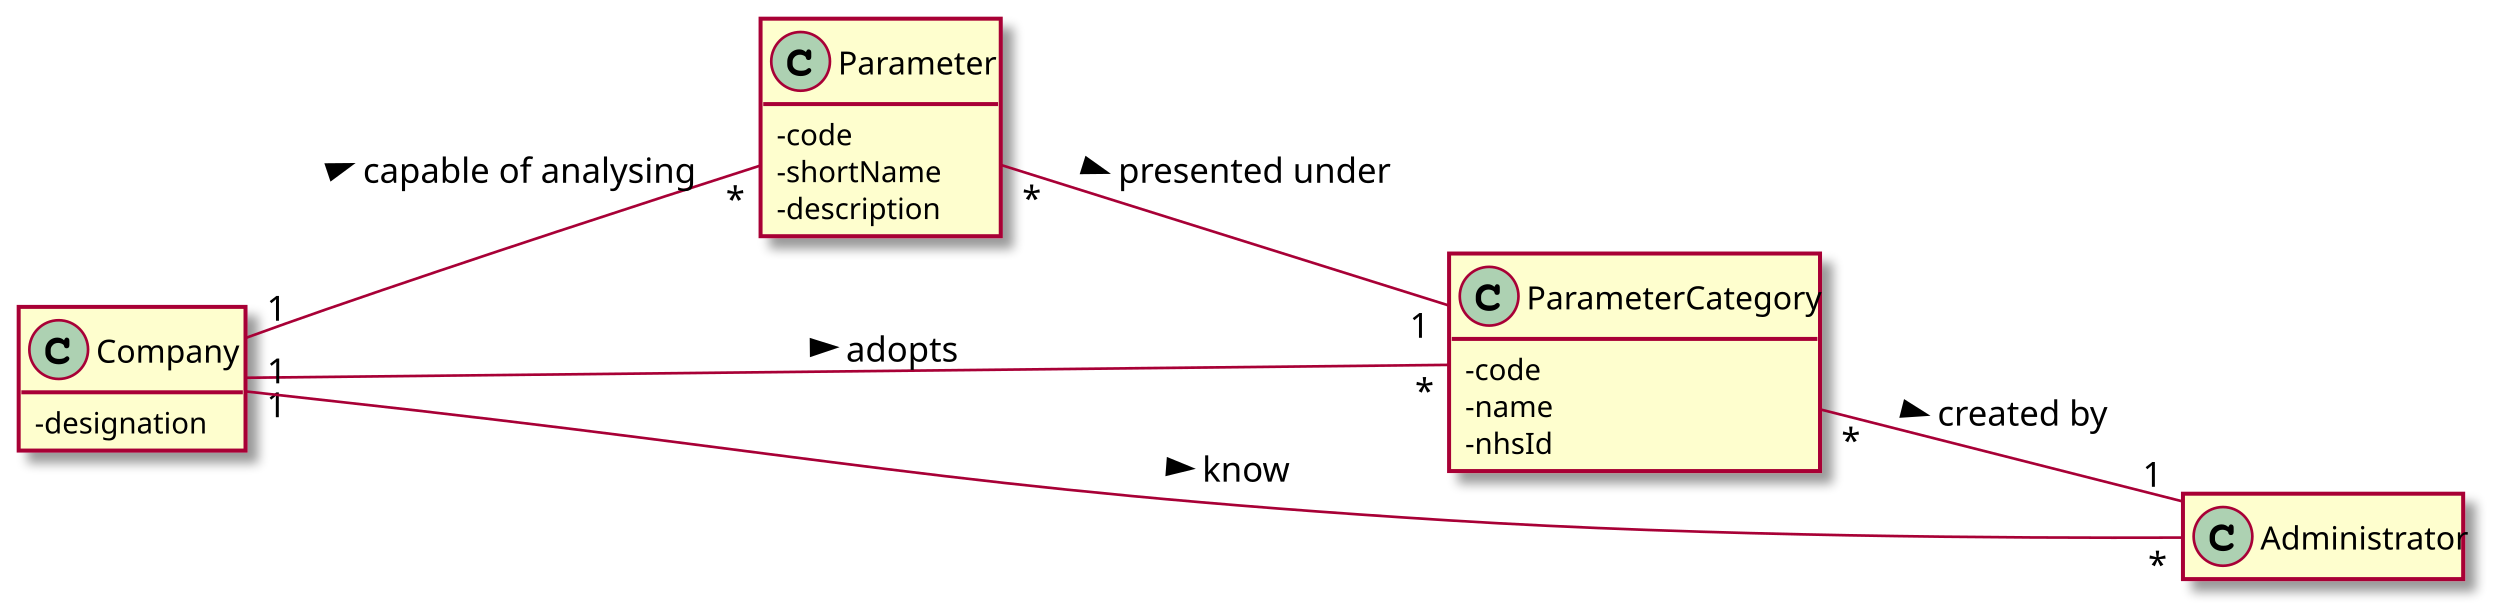
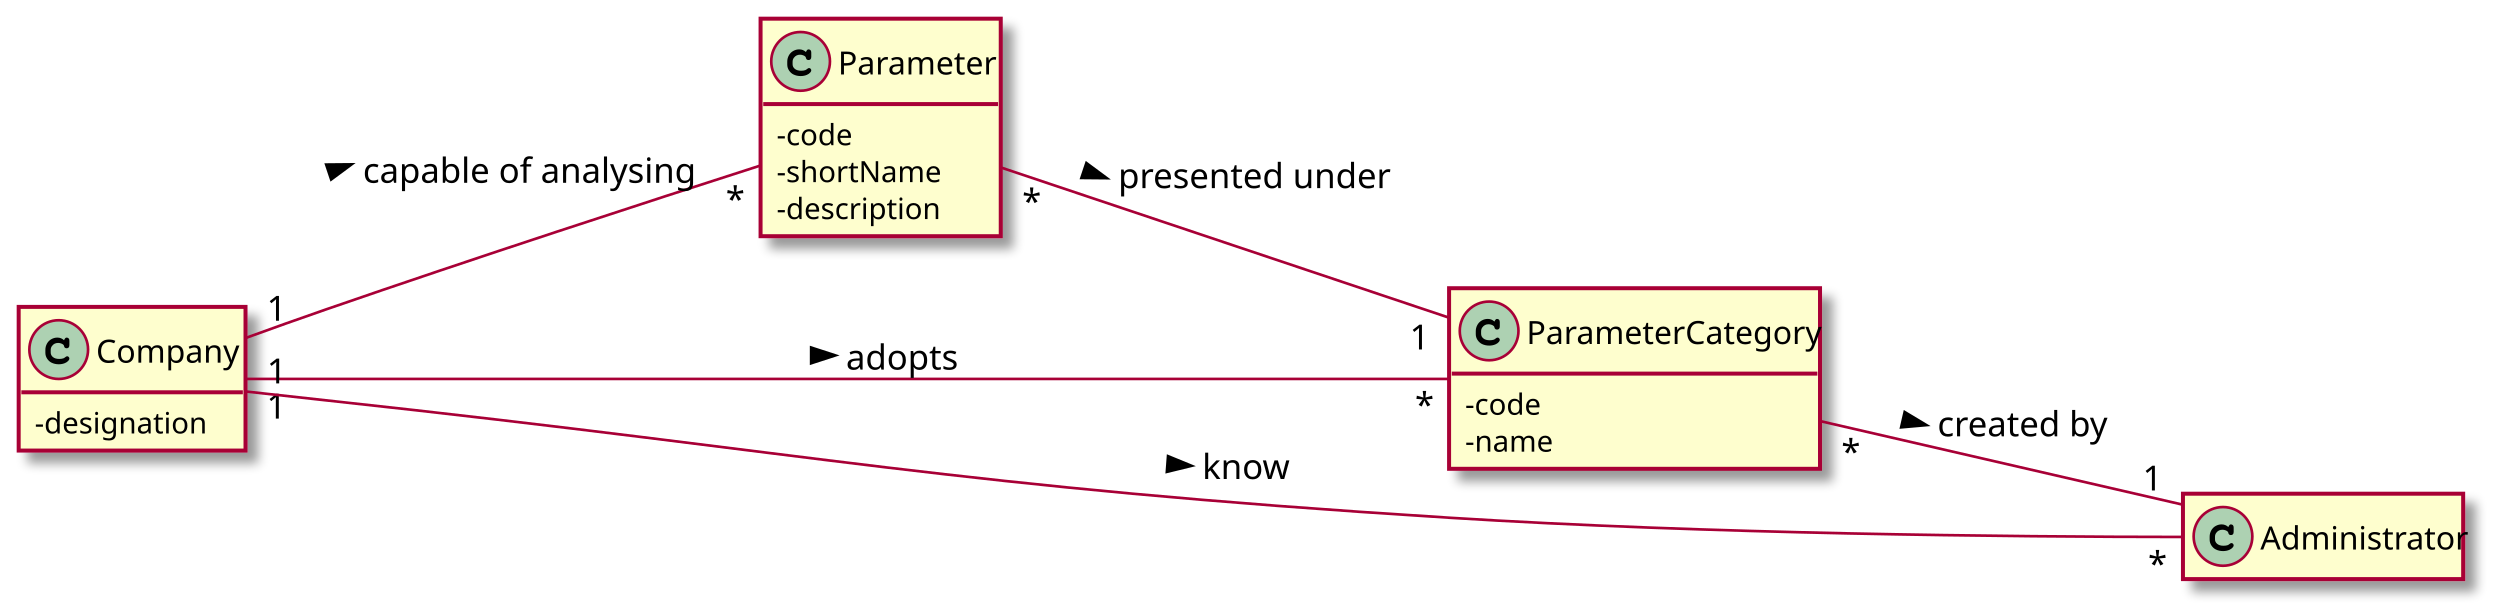
<svg xmlns="http://www.w3.org/2000/svg" contentScriptType="application/ecmascript" contentStyleType="text/css" height="288.75px" preserveAspectRatio="none" style="width:1171px;height:288px;" version="1.1" viewBox="0 0 1171 288" width="1171.25px" zoomAndPan="magnify">
  <defs>
-     <filter height="300%" id="f57lgungfd7pd" width="300%" x="-1" y="-1">
+     <filter height="300%" id="fd1ze98jhieil" width="300%" x="-1" y="-1">
      <feGaussianBlur result="blurOut" stdDeviation="2.5" />
      <feColorMatrix in="blurOut" result="blurOut2" type="matrix" values="0 0 0 0 0 0 0 0 0 0 0 0 0 0 0 0 0 0 .4 0" />
      <feOffset dx="5.0" dy="5.0" in="blurOut2" result="blurOut3" />
      <feBlend in="SourceGraphic" in2="blurOut3" mode="normal" />
    </filter>
  </defs>
  <g>
-     <rect codeLine="7" fill="#FEFECE" filter="url(#f57lgungfd7pd)" height="67.295" id="Company" style="stroke:#A80036;stroke-width:1.875;" width="106.25" x="8.75" y="143.75" />
+     <rect codeLine="7" fill="#FEFECE" filter="url(#fd1ze98jhieil)" height="67.295" id="Company" style="stroke:#A80036;stroke-width:1.875;" width="106.25" x="8.75" y="143.75" />
    <ellipse cx="27.5" cy="163.75" fill="#ADD1B2" rx="13.75" ry="13.75" style="stroke:#A80036;stroke-width:1.25;" />
    <path d="M30,159.375 Q30.254,158.75 30.547,158.438 Q30.84,158.125 31.172,158.125 Q31.758,158.125 32.129,158.477 Q32.5,158.828 32.5,159.648 L32.5,161.602 Q32.5,162.422 32.148,162.773 Q31.797,163.125 31.25,163.125 Q30.762,163.125 30.449,162.91 Q30.137,162.695 30,162.129 Q29.941,161.738 29.727,161.523 Q29.336,161.113 28.633,160.879 Q27.93,160.625 27.227,160.625 Q26.348,160.625 25.605,160.977 Q24.883,161.328 24.316,162.109 Q23.75,162.891 23.75,163.965 L23.75,165.117 Q23.75,166.406 24.805,167.266 Q25.859,168.125 27.734,168.125 Q28.848,168.125 29.629,167.871 Q30.078,167.734 30.586,167.285 Q30.918,167.031 31.094,166.953 Q31.27,166.875 31.484,166.875 Q31.895,166.875 32.188,167.207 Q32.5,167.519 32.5,167.969 Q32.5,168.398 32.07,168.906 Q31.445,169.648 30.449,170.059 Q29.141,170.625 27.539,170.625 Q25.664,170.625 24.16,169.883 Q22.949,169.297 22.09,168.027 Q21.25,166.758 21.25,165.254 L21.25,163.887 Q21.25,162.324 21.992,160.957 Q22.754,159.59 24.062,158.867 Q25.391,158.125 26.875,158.125 Q27.773,158.125 28.555,158.438 Q29.336,158.75 30,159.375 Z " fill="#000000" />
    <text fill="#000000" font-family="sans-serif" font-size="15" lengthAdjust="spacing" textLength="66.25" x="45" y="169.888">Company</text>
    <line style="stroke:#A80036;stroke-width:1.875;" x1="10" x2="113.75" y1="183.75" y2="183.75" />
    <text fill="#000000" font-family="sans-serif" font-size="13.75" lengthAdjust="spacing" textLength="73.75" x="16.25" y="203.024">-designation</text>
-     <rect codeLine="11" fill="#FEFECE" filter="url(#f57lgungfd7pd)" height="101.885" id="Parameter" style="stroke:#A80036;stroke-width:1.875;" width="112.5" x="356.25" y="8.75" />
+     <rect codeLine="11" fill="#FEFECE" filter="url(#fd1ze98jhieil)" height="101.885" id="Parameter" style="stroke:#A80036;stroke-width:1.875;" width="112.5" x="356.25" y="8.75" />
    <ellipse cx="375" cy="28.75" fill="#ADD1B2" rx="13.75" ry="13.75" style="stroke:#A80036;stroke-width:1.25;" />
    <path d="M377.5,24.375 Q377.754,23.75 378.047,23.438 Q378.34,23.125 378.672,23.125 Q379.258,23.125 379.629,23.477 Q380,23.828 380,24.648 L380,26.602 Q380,27.422 379.648,27.773 Q379.297,28.125 378.75,28.125 Q378.262,28.125 377.949,27.91 Q377.637,27.695 377.5,27.129 Q377.441,26.738 377.227,26.523 Q376.836,26.113 376.133,25.879 Q375.43,25.625 374.727,25.625 Q373.848,25.625 373.106,25.977 Q372.383,26.328 371.816,27.109 Q371.25,27.891 371.25,28.965 L371.25,30.117 Q371.25,31.406 372.305,32.266 Q373.359,33.125 375.234,33.125 Q376.348,33.125 377.129,32.871 Q377.578,32.734 378.086,32.285 Q378.418,32.031 378.594,31.953 Q378.769,31.875 378.984,31.875 Q379.394,31.875 379.688,32.207 Q380,32.52 380,32.969 Q380,33.398 379.57,33.906 Q378.945,34.648 377.949,35.059 Q376.641,35.625 375.039,35.625 Q373.164,35.625 371.66,34.883 Q370.449,34.297 369.59,33.027 Q368.75,31.758 368.75,30.254 L368.75,28.887 Q368.75,27.324 369.492,25.957 Q370.254,24.59 371.562,23.867 Q372.891,23.125 374.375,23.125 Q375.273,23.125 376.055,23.438 Q376.836,23.75 377.5,24.375 Z " fill="#000000" />
    <text fill="#000000" font-family="sans-serif" font-size="15" lengthAdjust="spacing" textLength="72.5" x="392.5" y="34.888">Parameter</text>
    <line style="stroke:#A80036;stroke-width:1.875;" x1="357.5" x2="467.5" y1="48.75" y2="48.75" />
    <text fill="#000000" font-family="sans-serif" font-size="13.75" lengthAdjust="spacing" textLength="35" x="363.75" y="68.024">-code</text>
    <text fill="#000000" font-family="sans-serif" font-size="13.75" lengthAdjust="spacing" textLength="70" x="363.75" y="85.319">-shortName</text>
    <text fill="#000000" font-family="sans-serif" font-size="13.75" lengthAdjust="spacing" textLength="71.25" x="363.75" y="102.614">-description</text>
-     <rect codeLine="17" fill="#FEFECE" filter="url(#f57lgungfd7pd)" height="101.885" id="ParameterCategory" style="stroke:#A80036;stroke-width:1.875;" width="173.75" x="678.75" y="118.75" />
-     <ellipse cx="697.5" cy="138.75" fill="#ADD1B2" rx="13.75" ry="13.75" style="stroke:#A80036;stroke-width:1.25;" />
-     <path d="M700,134.375 Q700.254,133.75 700.547,133.438 Q700.84,133.125 701.172,133.125 Q701.758,133.125 702.129,133.477 Q702.5,133.828 702.5,134.648 L702.5,136.602 Q702.5,137.422 702.148,137.773 Q701.797,138.125 701.25,138.125 Q700.762,138.125 700.449,137.91 Q700.137,137.695 700,137.129 Q699.941,136.738 699.727,136.523 Q699.336,136.113 698.633,135.879 Q697.93,135.625 697.227,135.625 Q696.348,135.625 695.606,135.977 Q694.883,136.328 694.316,137.109 Q693.75,137.891 693.75,138.965 L693.75,140.117 Q693.75,141.406 694.805,142.266 Q695.859,143.125 697.734,143.125 Q698.848,143.125 699.629,142.871 Q700.078,142.734 700.586,142.285 Q700.918,142.031 701.094,141.953 Q701.269,141.875 701.484,141.875 Q701.894,141.875 702.188,142.207 Q702.5,142.519 702.5,142.969 Q702.5,143.398 702.07,143.906 Q701.445,144.648 700.449,145.059 Q699.141,145.625 697.539,145.625 Q695.664,145.625 694.16,144.883 Q692.949,144.297 692.09,143.027 Q691.25,141.758 691.25,140.254 L691.25,138.887 Q691.25,137.324 691.992,135.957 Q692.754,134.59 694.062,133.867 Q695.391,133.125 696.875,133.125 Q697.773,133.125 698.555,133.438 Q699.336,133.75 700,134.375 Z " fill="#000000" />
-     <text fill="#000000" font-family="sans-serif" font-size="15" lengthAdjust="spacing" textLength="133.75" x="715" y="144.888">ParameterCategory</text>
-     <line style="stroke:#A80036;stroke-width:1.875;" x1="680" x2="851.25" y1="158.75" y2="158.75" />
-     <text fill="#000000" font-family="sans-serif" font-size="13.75" lengthAdjust="spacing" textLength="35" x="686.25" y="178.024">-code</text>
-     <text fill="#000000" font-family="sans-serif" font-size="13.75" lengthAdjust="spacing" textLength="37.5" x="686.25" y="195.319">-name</text>
-     <text fill="#000000" font-family="sans-serif" font-size="13.75" lengthAdjust="spacing" textLength="37.5" x="686.25" y="212.613">-nhsId</text>
-     <rect codeLine="23" fill="#FEFECE" filter="url(#f57lgungfd7pd)" height="40" id="Administrator" style="stroke:#A80036;stroke-width:1.875;" width="131.25" x="1022.5" y="231.25" />
+     <rect codeLine="17" fill="#FEFECE" filter="url(#fd1ze98jhieil)" height="84.59" id="ParameterCategory" style="stroke:#A80036;stroke-width:1.875;" width="173.75" x="678.75" y="135" />
+     <ellipse cx="697.5" cy="155" fill="#ADD1B2" rx="13.75" ry="13.75" style="stroke:#A80036;stroke-width:1.25;" />
+     <path d="M700,150.625 Q700.254,150 700.547,149.688 Q700.84,149.375 701.172,149.375 Q701.758,149.375 702.129,149.727 Q702.5,150.078 702.5,150.898 L702.5,152.852 Q702.5,153.672 702.148,154.023 Q701.797,154.375 701.25,154.375 Q700.762,154.375 700.449,154.16 Q700.137,153.945 700,153.379 Q699.941,152.988 699.727,152.773 Q699.336,152.363 698.633,152.129 Q697.93,151.875 697.227,151.875 Q696.348,151.875 695.606,152.227 Q694.883,152.578 694.316,153.359 Q693.75,154.141 693.75,155.215 L693.75,156.367 Q693.75,157.656 694.805,158.516 Q695.859,159.375 697.734,159.375 Q698.848,159.375 699.629,159.121 Q700.078,158.984 700.586,158.535 Q700.918,158.281 701.094,158.203 Q701.269,158.125 701.484,158.125 Q701.894,158.125 702.188,158.457 Q702.5,158.769 702.5,159.219 Q702.5,159.648 702.07,160.156 Q701.445,160.898 700.449,161.309 Q699.141,161.875 697.539,161.875 Q695.664,161.875 694.16,161.133 Q692.949,160.547 692.09,159.277 Q691.25,158.008 691.25,156.504 L691.25,155.137 Q691.25,153.574 691.992,152.207 Q692.754,150.84 694.062,150.117 Q695.391,149.375 696.875,149.375 Q697.773,149.375 698.555,149.688 Q699.336,150 700,150.625 Z " fill="#000000" />
+     <text fill="#000000" font-family="sans-serif" font-size="15" lengthAdjust="spacing" textLength="133.75" x="715" y="161.138">ParameterCategory</text>
+     <line style="stroke:#A80036;stroke-width:1.875;" x1="680" x2="851.25" y1="175" y2="175" />
+     <text fill="#000000" font-family="sans-serif" font-size="13.75" lengthAdjust="spacing" textLength="35" x="686.25" y="194.274">-code</text>
+     <text fill="#000000" font-family="sans-serif" font-size="13.75" lengthAdjust="spacing" textLength="37.5" x="686.25" y="211.569">-name</text>
+     <rect codeLine="22" fill="#FEFECE" filter="url(#fd1ze98jhieil)" height="40" id="Administrator" style="stroke:#A80036;stroke-width:1.875;" width="131.25" x="1022.5" y="231.25" />
    <ellipse cx="1041.25" cy="251.25" fill="#ADD1B2" rx="13.75" ry="13.75" style="stroke:#A80036;stroke-width:1.25;" />
    <path d="M1043.75,246.875 Q1044.004,246.25 1044.297,245.938 Q1044.59,245.625 1044.922,245.625 Q1045.508,245.625 1045.879,245.977 Q1046.25,246.328 1046.25,247.148 L1046.25,249.102 Q1046.25,249.922 1045.898,250.273 Q1045.547,250.625 1045,250.625 Q1044.512,250.625 1044.199,250.41 Q1043.887,250.195 1043.75,249.629 Q1043.691,249.238 1043.477,249.023 Q1043.086,248.613 1042.383,248.379 Q1041.68,248.125 1040.977,248.125 Q1040.098,248.125 1039.355,248.477 Q1038.633,248.828 1038.066,249.609 Q1037.5,250.391 1037.5,251.465 L1037.5,252.617 Q1037.5,253.906 1038.555,254.766 Q1039.609,255.625 1041.484,255.625 Q1042.598,255.625 1043.379,255.371 Q1043.828,255.234 1044.336,254.785 Q1044.668,254.531 1044.844,254.453 Q1045.02,254.375 1045.234,254.375 Q1045.645,254.375 1045.938,254.707 Q1046.25,255.019 1046.25,255.469 Q1046.25,255.898 1045.82,256.406 Q1045.195,257.148 1044.199,257.559 Q1042.891,258.125 1041.289,258.125 Q1039.414,258.125 1037.91,257.383 Q1036.699,256.797 1035.84,255.527 Q1035,254.258 1035,252.754 L1035,251.387 Q1035,249.824 1035.742,248.457 Q1036.504,247.09 1037.812,246.367 Q1039.141,245.625 1040.625,245.625 Q1041.523,245.625 1042.305,245.938 Q1043.086,246.25 1043.75,246.875 Z " fill="#000000" />
    <text fill="#000000" font-family="sans-serif" font-size="15" lengthAdjust="spacing" textLength="91.25" x="1058.75" y="257.388">Administrator</text>
-     <path codeLine="27" d="M115.013,158.312 C127.275,153.863 140.325,149.213 152.5,145 C222.438,120.8 303.562,94.425 356.062,77.575 " fill="none" id="Company-Parameter" style="stroke:#A80036;stroke-width:1.25;" />
-     <polygon fill="#000000" points="164.676,76.985,152.789,77.092,155.122,84.059,164.676,76.985" style="stroke:#000000;stroke-width:1.25;" />
+     <path codeLine="26" d="M115.013,158.325 C127.275,153.875 140.325,149.213 152.5,145 C222.438,120.8 303.562,94.425 356.062,77.575 " fill="none" id="Company-Parameter" style="stroke:#A80036;stroke-width:1.25;" />
+     <polygon fill="#000000" points="164.676,76.984,152.789,77.092,155.122,84.059,164.676,76.984" style="stroke:#000000;stroke-width:1.25;" />
    <text fill="#000000" font-family="sans-serif" font-size="16.25" lengthAdjust="spacing" textLength="147.5" x="170" y="85.619">capable of analysing</text>
-     <text fill="#000000" font-family="sans-serif" font-size="16.25" lengthAdjust="spacing" textLength="8.75" x="124.897" y="150.22">1</text>
+     <text fill="#000000" font-family="sans-serif" font-size="16.25" lengthAdjust="spacing" textLength="8.75" x="124.897" y="150.235">1</text>
    <text fill="#000000" font-family="sans-serif" font-size="16.25" lengthAdjust="spacing" textLength="6.25" x="339.947" y="99.098">*</text>
-     <path codeLine="28" d="M115.263,176.938 C235.088,175.662 531.087,172.488 678.337,170.912 " fill="none" id="Company-ParameterCategory" style="stroke:#A80036;stroke-width:1.25;" />
-     <polygon fill="#000000" points="391.25,162.653,379.905,159.1,379.983,166.447,391.25,162.653" style="stroke:#000000;stroke-width:1.25;" />
-     <text fill="#000000" font-family="sans-serif" font-size="16.25" lengthAdjust="spacing" textLength="48.75" x="396.25" y="169.369">adopts</text>
-     <text fill="#000000" font-family="sans-serif" font-size="16.25" lengthAdjust="spacing" textLength="8.75" x="124.829" y="195.423">1</text>
-     <text fill="#000000" font-family="sans-serif" font-size="16.25" lengthAdjust="spacing" textLength="6.25" x="662.764" y="188.961">*</text>
-     <path codeLine="29" d="M115.112,183.35 C127.362,184.725 140.4,186.175 152.5,187.5 C386.325,213.075 443.988,229.075 678.75,243.75 C800.05,251.325 941.987,252.113 1022.475,251.812 " fill="none" id="Company-Administrator" style="stroke:#A80036;stroke-width:1.25;" />
-     <polygon fill="#000000" points="558.107,219.44,547.109,214.926,546.557,222.252,558.107,219.44" style="stroke:#000000;stroke-width:1.25;" />
-     <text fill="#000000" font-family="sans-serif" font-size="16.25" lengthAdjust="spacing" textLength="37.5" x="563.125" y="225.619">know</text>
-     <text fill="#000000" font-family="sans-serif" font-size="16.25" lengthAdjust="spacing" textLength="8.75" x="125.015" y="179.561">1</text>
-     <text fill="#000000" font-family="sans-serif" font-size="16.25" lengthAdjust="spacing" textLength="6.25" x="1006.124" y="270.265">*</text>
-     <path codeLine="30" d="M468.925,77.3 C525.138,94.938 613.112,122.537 678.462,143.037 " fill="none" id="Parameter-ParameterCategory" style="stroke:#A80036;stroke-width:1.25;" />
-     <polygon fill="#000000" points="518.463,80.841,508.775,73.951,506.576,80.961,518.463,80.841" style="stroke:#000000;stroke-width:1.25;" />
-     <text fill="#000000" font-family="sans-serif" font-size="16.25" lengthAdjust="spacing" textLength="116.25" x="523.75" y="85.619">presented under</text>
-     <text fill="#000000" font-family="sans-serif" font-size="16.25" lengthAdjust="spacing" textLength="6.25" x="478.788" y="98.778">*</text>
-     <text fill="#000000" font-family="sans-serif" font-size="16.25" lengthAdjust="spacing" textLength="8.75" x="660.273" y="158.212">1</text>
-     <path codeLine="31" d="M852.625,191.775 C905.95,205.312 973.4,222.438 1022.212,234.825 " fill="none" id="ParameterCategory-Administrator" style="stroke:#A80036;stroke-width:1.25;" />
-     <polygon fill="#000000" points="902.308,194.257,892.253,187.915,890.445,195.036,902.308,194.257" style="stroke:#000000;stroke-width:1.25;" />
-     <text fill="#000000" font-family="sans-serif" font-size="16.25" lengthAdjust="spacing" textLength="76.25" x="907.5" y="199.369">created by</text>
-     <text fill="#000000" font-family="sans-serif" font-size="16.25" lengthAdjust="spacing" textLength="6.25" x="862.482" y="212.177">*</text>
-     <text fill="#000000" font-family="sans-serif" font-size="16.25" lengthAdjust="spacing" textLength="8.75" x="1003.578" y="228.009">1</text>
+     <path codeLine="27" d="M115.263,177.5 C235.088,177.5 531.087,177.5 678.337,177.5 " fill="none" id="Company-ParameterCategory" style="stroke:#A80036;stroke-width:1.25;" />
+     <polygon fill="#000000" points="391.25,166.47,379.944,162.796,379.944,170.143,391.25,166.47" style="stroke:#000000;stroke-width:1.25;" />
+     <text fill="#000000" font-family="sans-serif" font-size="16.25" lengthAdjust="spacing" textLength="48.75" x="396.25" y="173.119">adopts</text>
+     <text fill="#000000" font-family="sans-serif" font-size="16.25" lengthAdjust="spacing" textLength="8.75" x="124.829" y="196.078">1</text>
+     <text fill="#000000" font-family="sans-serif" font-size="16.25" lengthAdjust="spacing" textLength="6.25" x="662.764" y="195.444">*</text>
+     <path codeLine="28" d="M115.1,183.375 C127.362,184.75 140.387,186.188 152.5,187.5 C386.3,212.8 444.05,227.75 678.75,242.5 C800.05,250.125 942,251.463 1022.475,251.512 " fill="none" id="Company-Administrator" style="stroke:#A80036;stroke-width:1.25;" />
+     <polygon fill="#000000" points="558.107,218.188,547.108,213.678,546.558,221.004,558.107,218.188" style="stroke:#000000;stroke-width:1.25;" />
+     <text fill="#000000" font-family="sans-serif" font-size="16.25" lengthAdjust="spacing" textLength="37.5" x="563.125" y="224.369">know</text>
+     <text fill="#000000" font-family="sans-serif" font-size="16.25" lengthAdjust="spacing" textLength="8.75" x="125" y="179.59">1</text>
+     <text fill="#000000" font-family="sans-serif" font-size="16.25" lengthAdjust="spacing" textLength="6.25" x="1006.124" y="269.921">*</text>
+     <path codeLine="29" d="M468.925,78.487 C525.138,97.325 613.112,126.812 678.462,148.713 " fill="none" id="Parameter-ParameterCategory" style="stroke:#A80036;stroke-width:1.25;" />
+     <polygon fill="#000000" points="518.426,83.456,508.873,76.38,506.538,83.346,518.426,83.456" style="stroke:#000000;stroke-width:1.25;" />
+     <text fill="#000000" font-family="sans-serif" font-size="16.25" lengthAdjust="spacing" textLength="116.25" x="523.75" y="88.119">presented under</text>
+     <text fill="#000000" font-family="sans-serif" font-size="16.25" lengthAdjust="spacing" textLength="6.25" x="478.788" y="100.162">*</text>
+     <text fill="#000000" font-family="sans-serif" font-size="16.25" lengthAdjust="spacing" textLength="8.75" x="660.273" y="163.688">1</text>
+     <path codeLine="30" d="M852.625,197.262 C905.95,209.55 973.4,225.1 1022.212,236.35 " fill="none" id="ParameterCategory-Administrator" style="stroke:#A80036;stroke-width:1.25;" />
+     <polygon fill="#000000" points="902.34,199.124,892.148,193.004,890.498,200.164,902.34,199.124" style="stroke:#000000;stroke-width:1.25;" />
+     <text fill="#000000" font-family="sans-serif" font-size="16.25" lengthAdjust="spacing" textLength="76.25" x="907.5" y="204.369">created by</text>
+     <text fill="#000000" font-family="sans-serif" font-size="16.25" lengthAdjust="spacing" textLength="6.25" x="862.482" y="217.433">*</text>
+     <text fill="#000000" font-family="sans-serif" font-size="16.25" lengthAdjust="spacing" textLength="8.75" x="1003.578" y="229.748">1</text>
  </g>
</svg>
